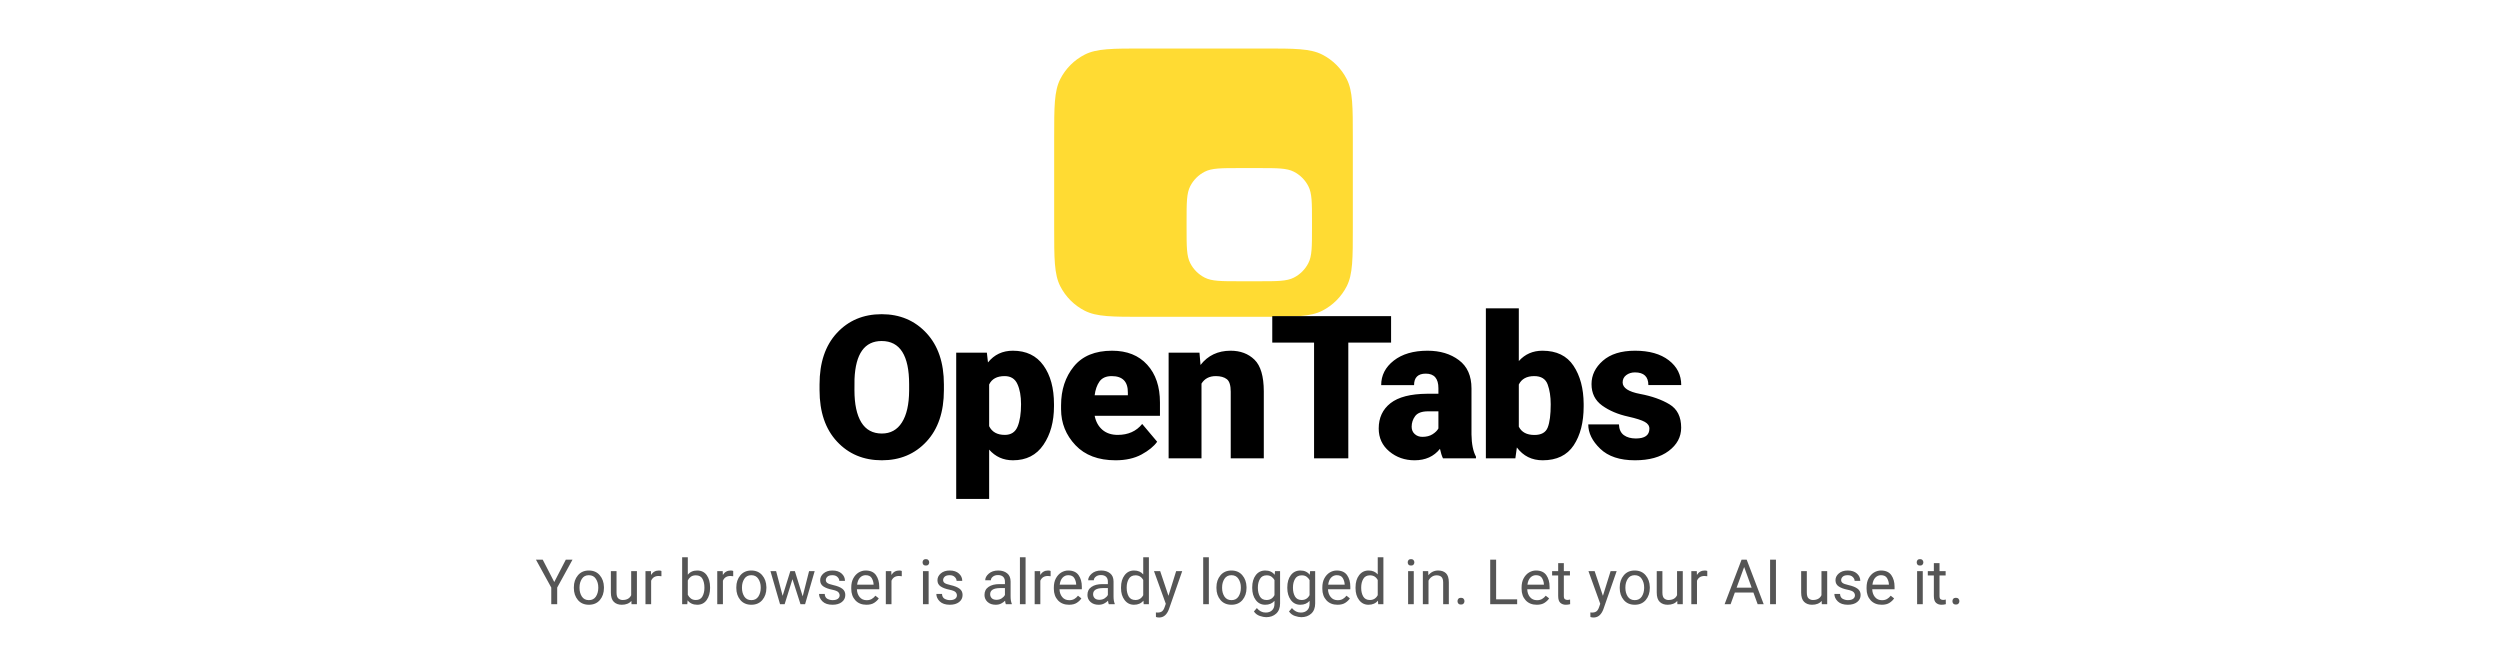
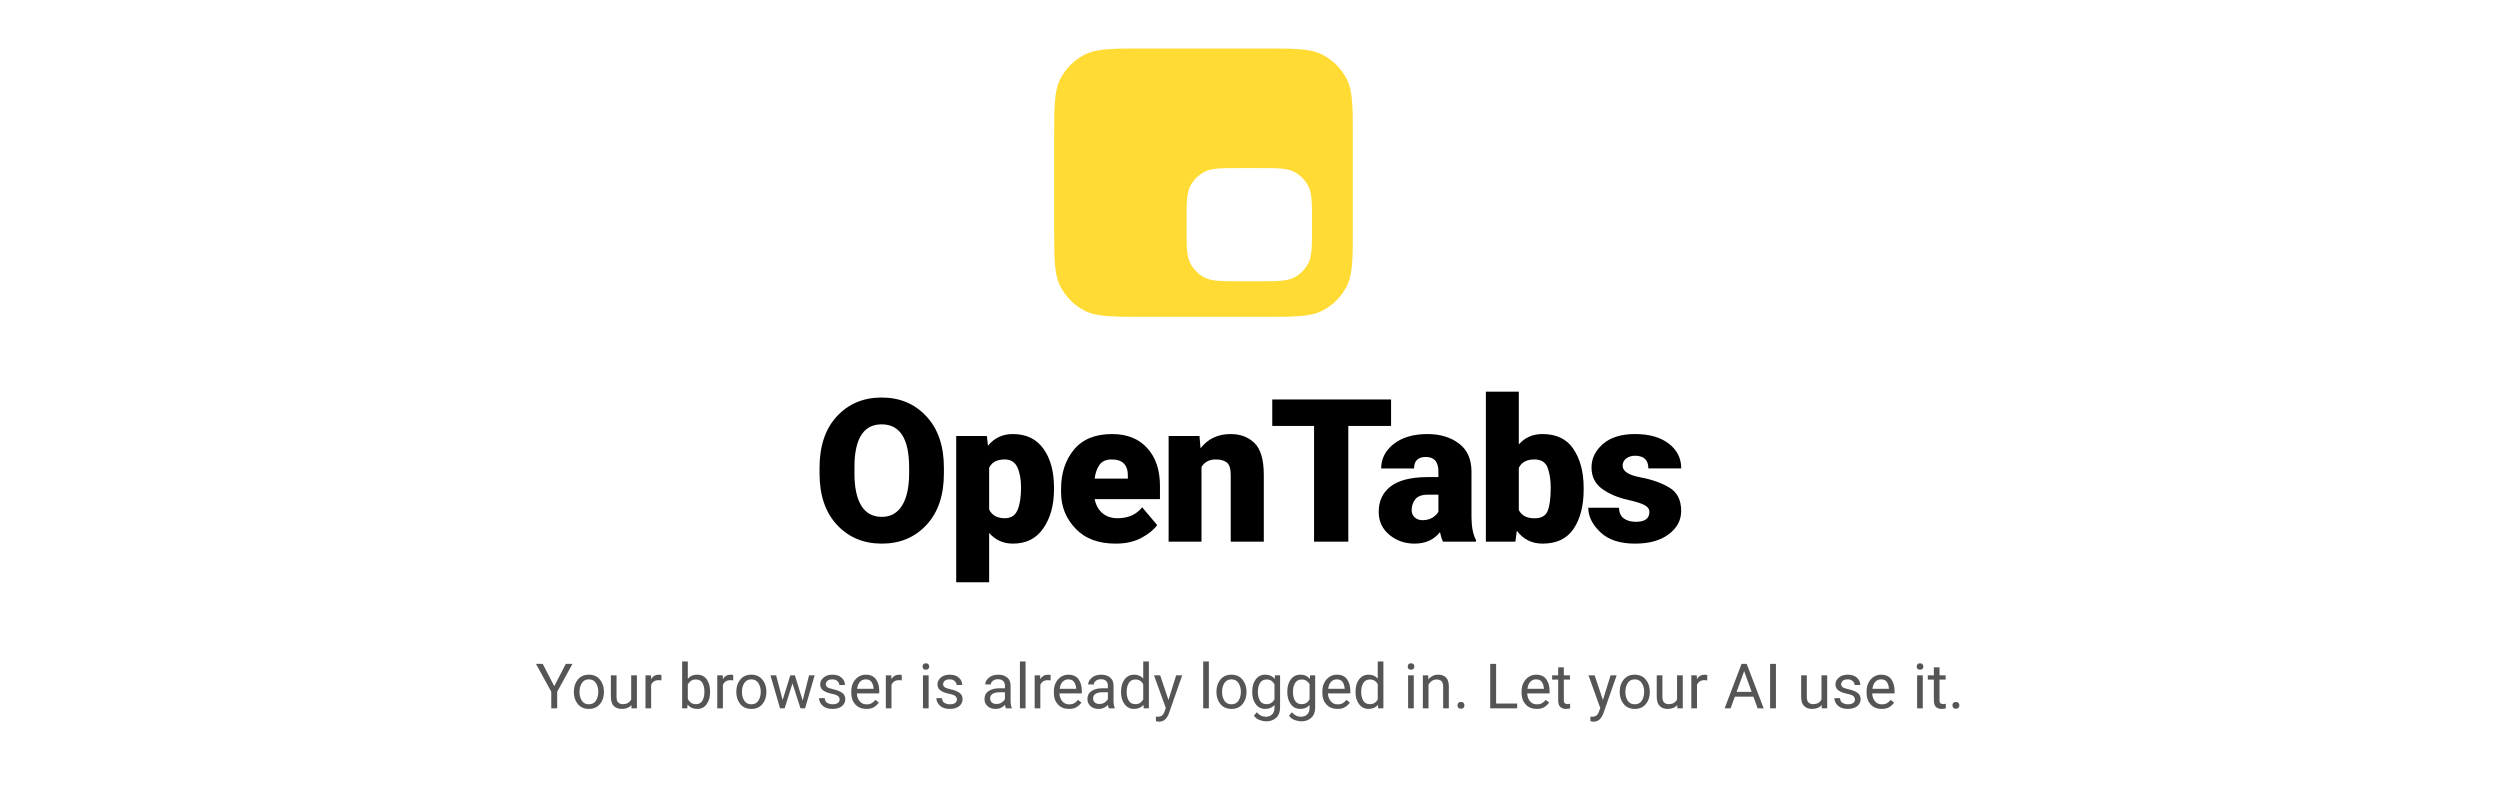
- <svg xmlns="http://www.w3.org/2000/svg" viewBox="0 0 600 160" width="600" height="160">
+ <svg xmlns="http://www.w3.org/2000/svg" viewBox="0 0 600 190" width="600" height="190">
  <g transform="translate(253, 8) scale(0.14)">
    <path fill="#FFDB33" fill-rule="evenodd" d="       M 358.4 26 c 53.765 0 80.648 0 101.183 10.463 a 96 96 0 0 1 41.953 41.953 c 10.463 20.535 10.463 47.418 10.463 101.183 L 512 332.4 c 0 53.765 0 80.648 -10.463 101.183 a 96 96 0 0 1 -41.953 41.953 c -20.535 10.463 -47.418 10.463 -101.183 10.463 L 153.6 486 c -53.765 0 -80.648 0 -101.183 -10.463 a 96 96 0 0 1 -41.953 -41.953 c -10.463 -20.535 -10.463 -47.418 -10.463 -101.183 L 0 179.6 c 0 -53.765 0 -80.648 10.463 -101.183 a 96 96 0 0 1 41.953 -41.953 c 20.535 -10.463 47.418 -10.463 101.183 -10.463 Z       M 350.8 231 c 31.923 0 47.885 0 60.078 6.213 a 57 57 0 0 1 24.91 24.91 c 6.213 12.193 6.213 28.154 6.213 60.078 L 442 333.8 c 0 31.923 0 47.885 -6.213 60.078 a 57 57 0 0 1 -24.91 24.91 c -12.193 6.213 -28.154 6.213 -60.078 6.213 L 318.2 425 c -31.923 0 -47.885 0 -60.078 -6.213 a 57 57 0 0 1 -24.91 -24.91 c -6.213 -12.193 -6.213 -28.154 -6.213 -60.078 L 227 322.2 c 0 -31.923 0 -47.885 6.213 -60.078 a 57 57 0 0 1 24.91 -24.91 c 12.193 -6.213 28.154 -6.213 60.078 -6.213 Z     " />
  </g>
-   <text x="300" y="110" font-family="system-ui, -apple-system, 'Segoe UI', Roboto, sans-serif" font-size="48" font-weight="900" fill="#000000" text-anchor="middle" letter-spacing="-1">OpenTabs</text>
-   <text x="300" y="145" font-family="system-ui, -apple-system, 'Segoe UI', Roboto, sans-serif" font-size="15" fill="#555555" text-anchor="middle">Your browser is already logged in. Let your AI use it.</text>
+   <text x="300" y="130" font-family="system-ui, -apple-system, 'Segoe UI', Roboto, sans-serif" font-size="48" font-weight="900" fill="#000000" text-anchor="middle" letter-spacing="-1">OpenTabs</text>
+   <text x="300" y="170" font-family="system-ui, -apple-system, 'Segoe UI', Roboto, sans-serif" font-size="15" fill="#555555" text-anchor="middle">Your browser is already logged in. Let your AI use it.</text>
</svg>
